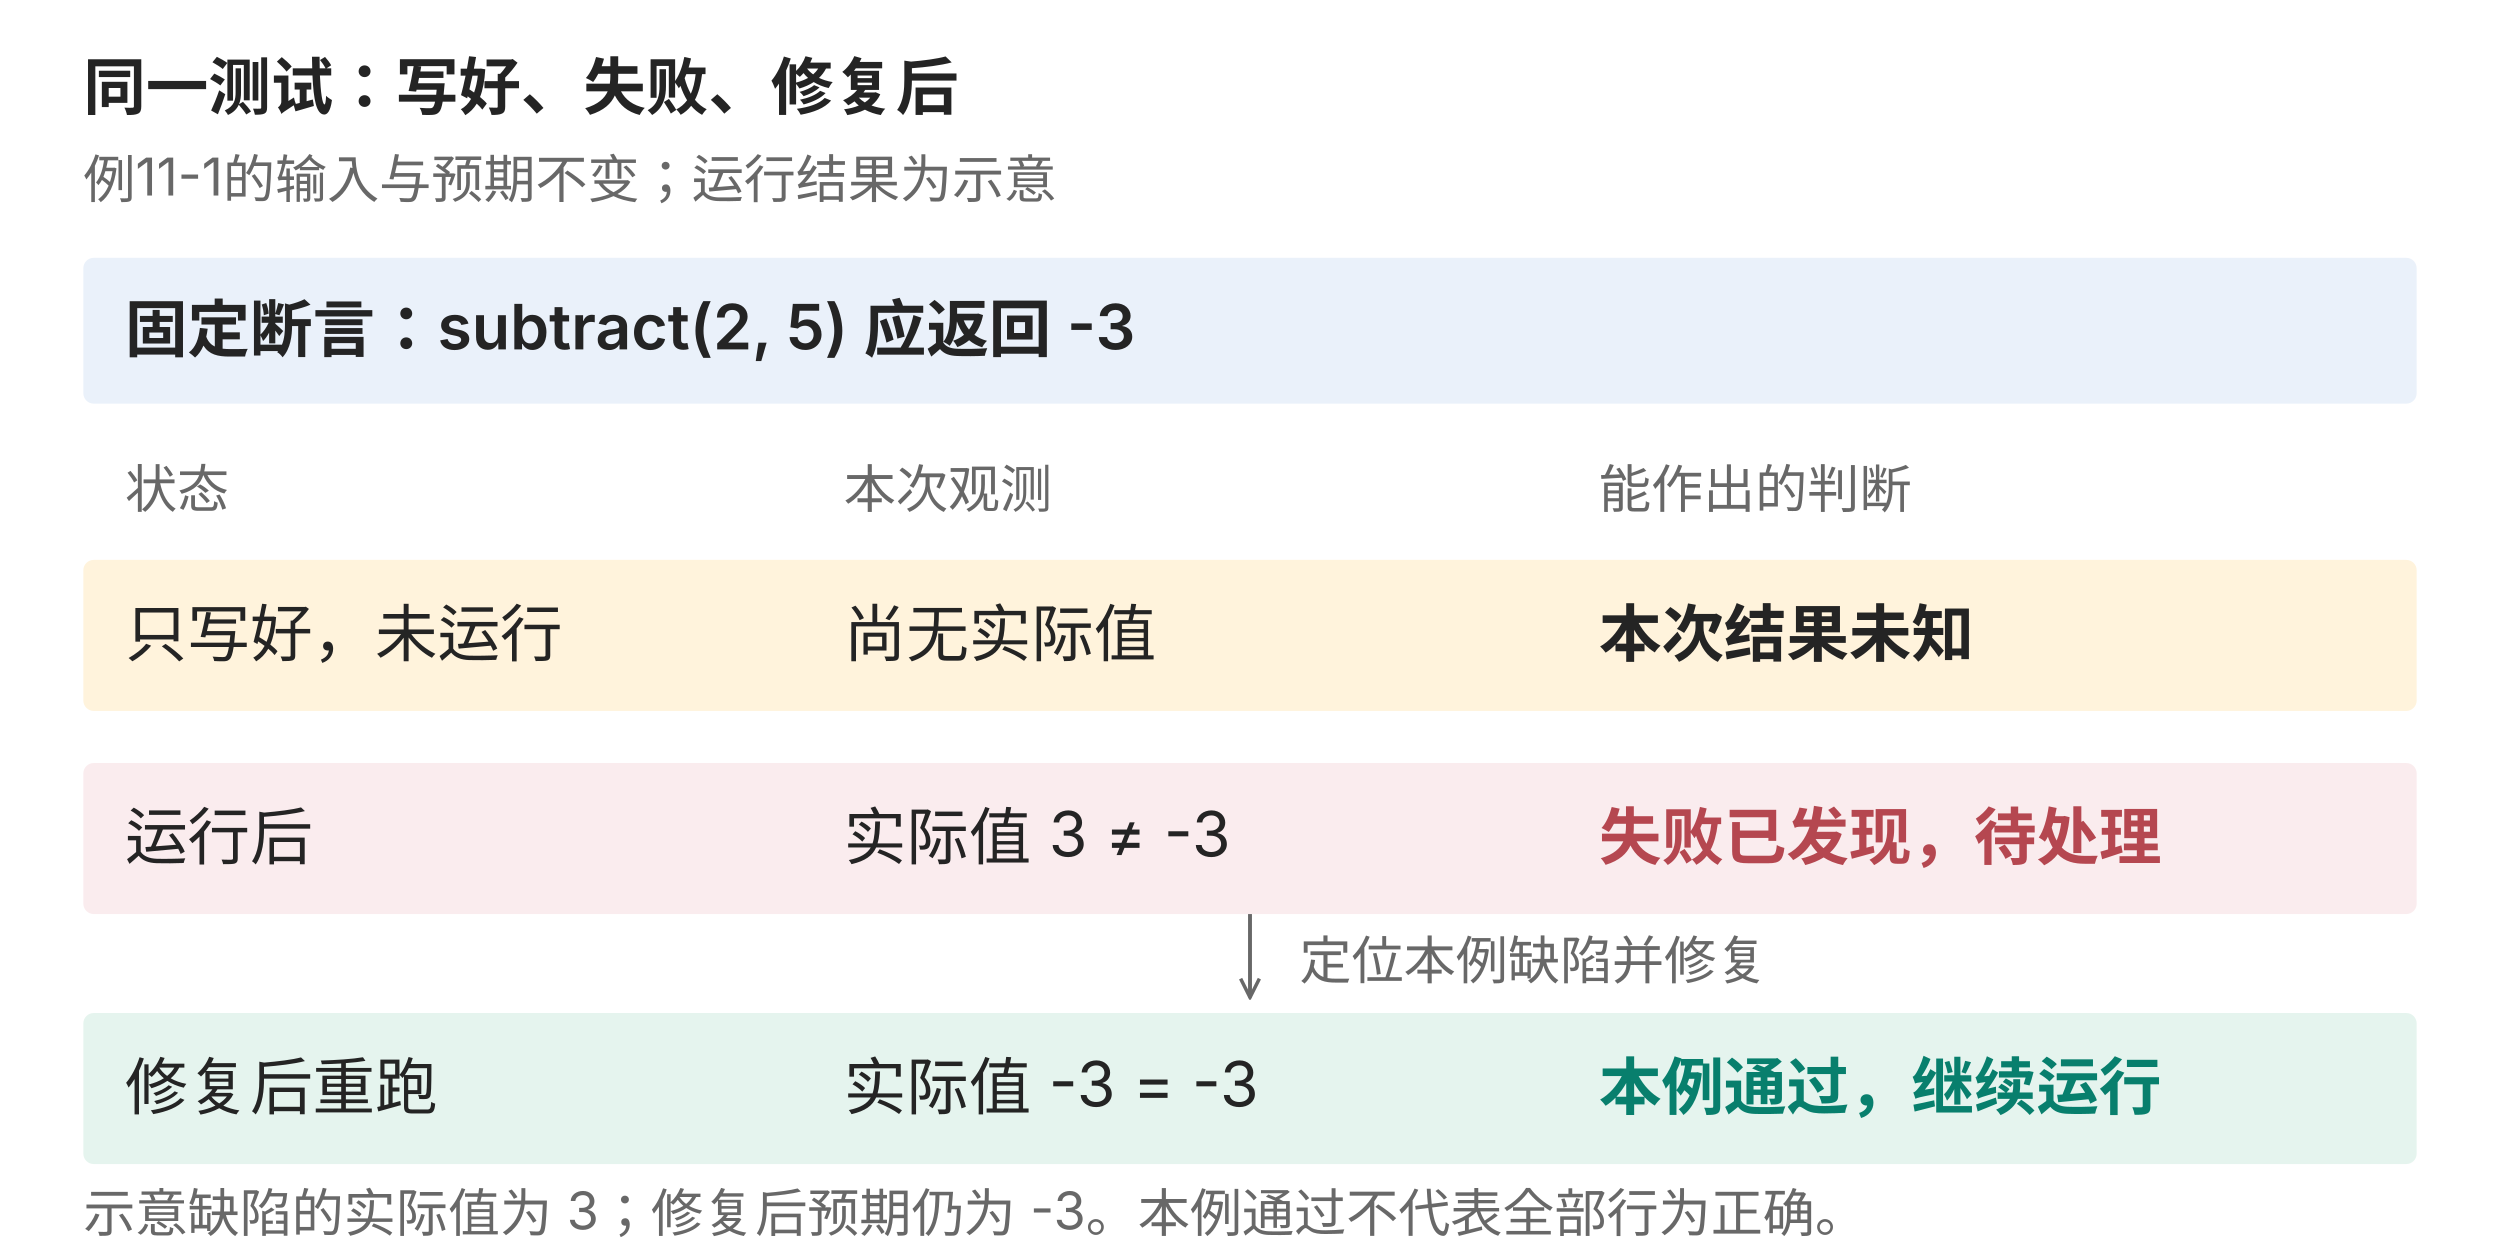
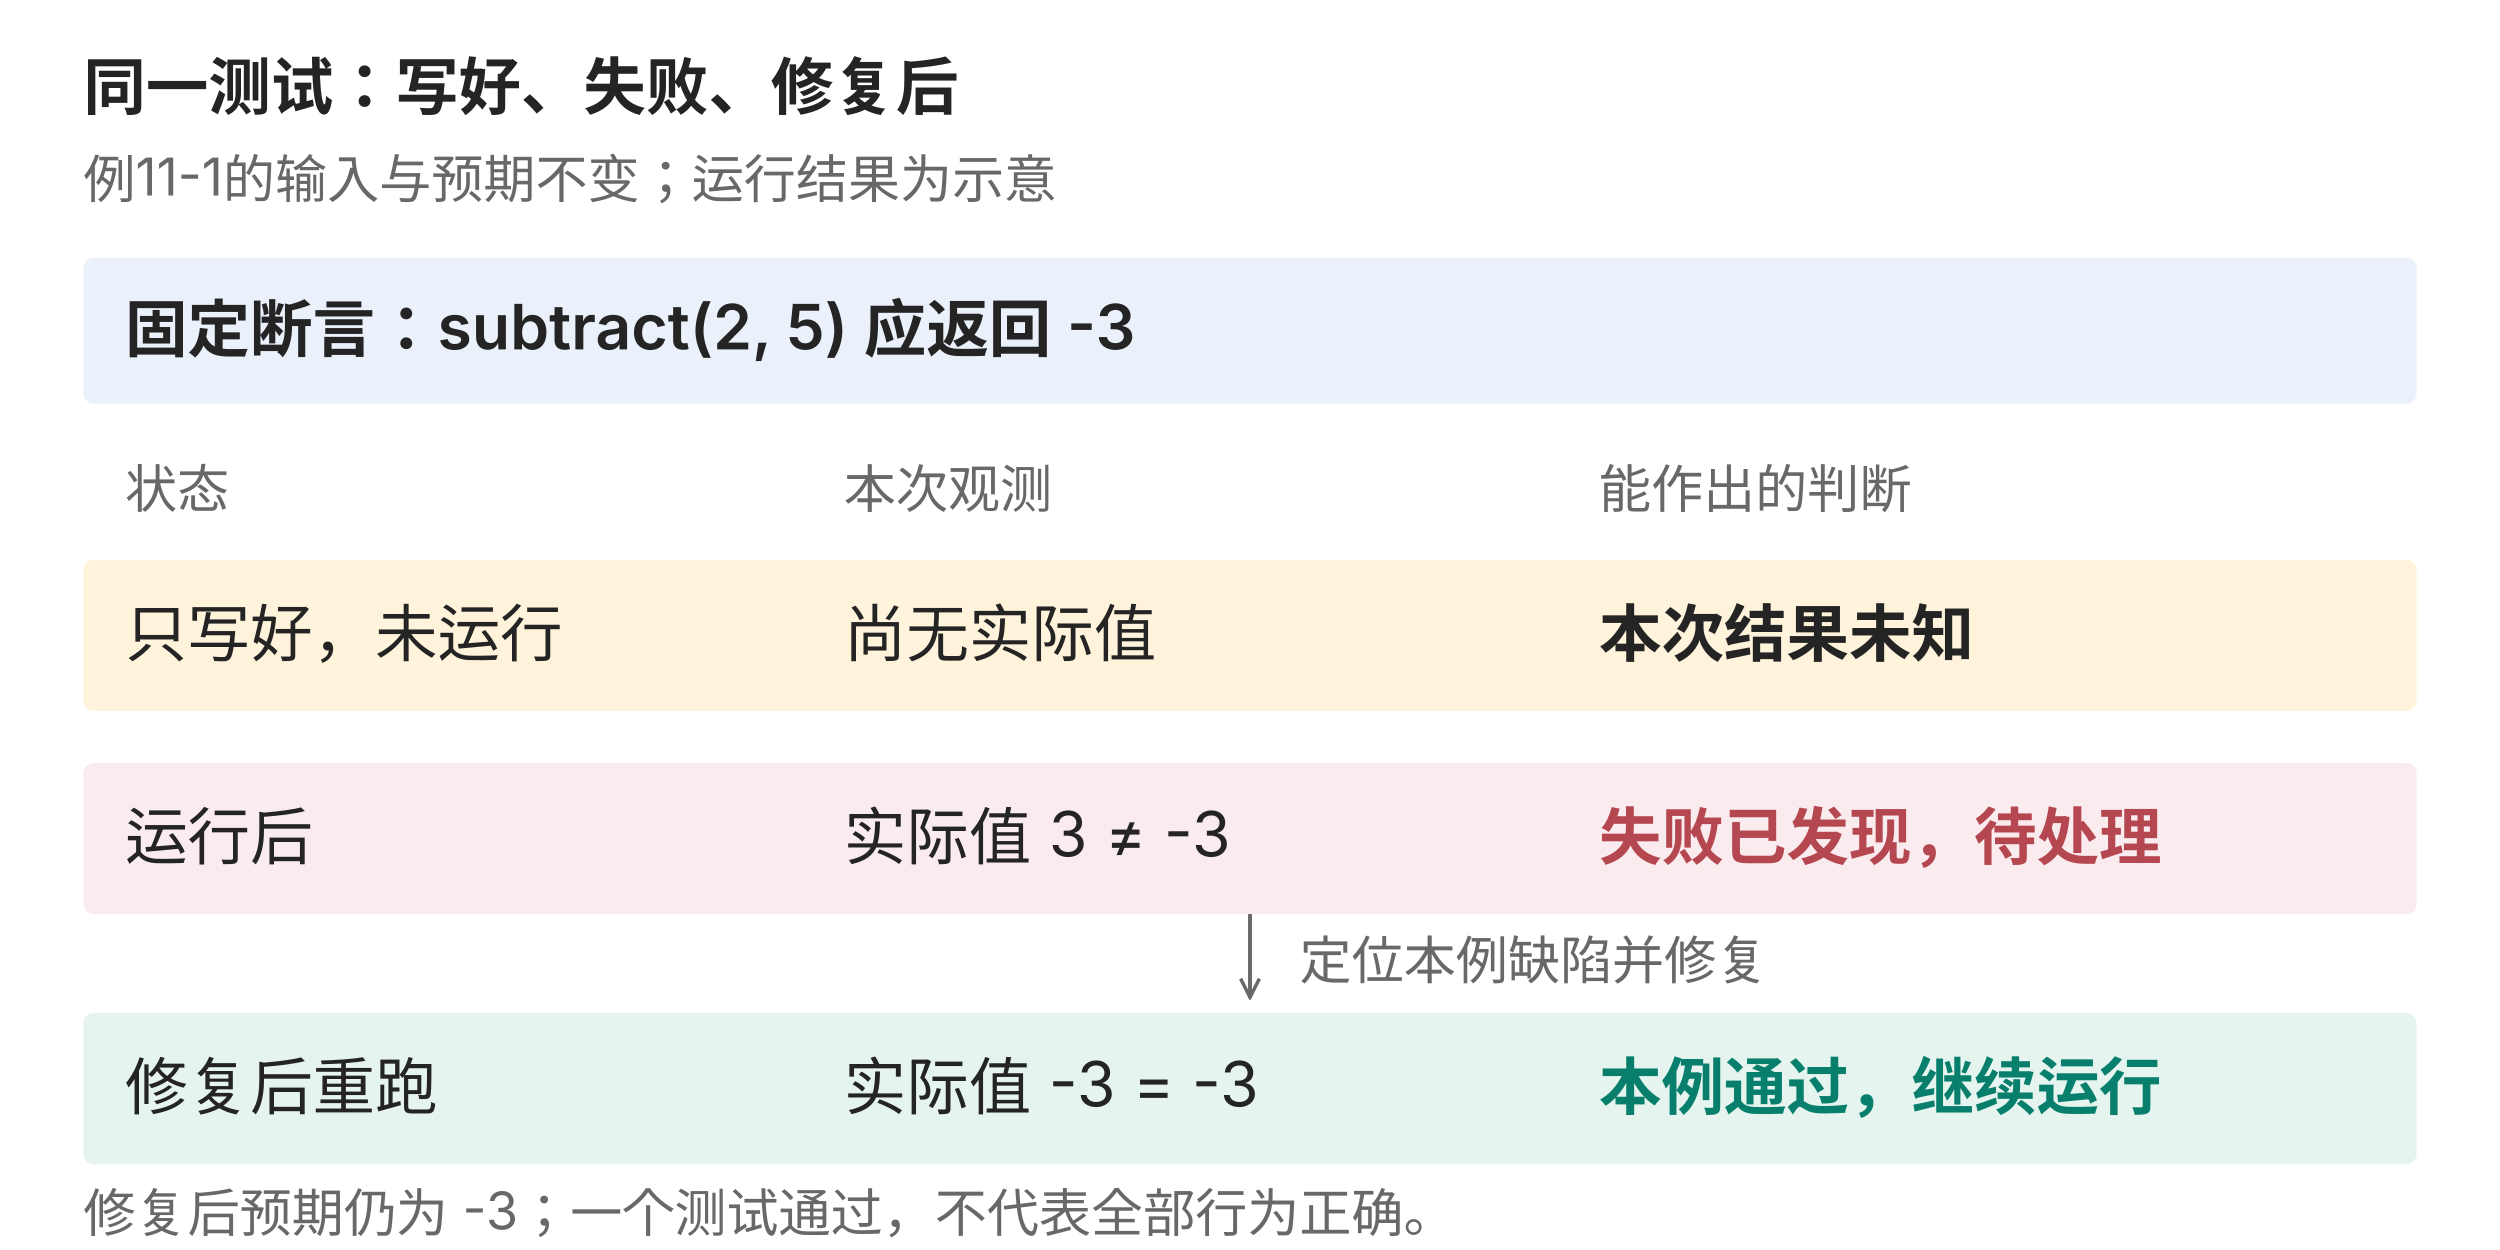
<svg xmlns="http://www.w3.org/2000/svg" width="960" height="480" viewBox="0 0 960 480" class="chapter-svg cg-ch11-01" data-layout="desktop" role="img" aria-labelledby="ch11-01-title ch11-01-desc">
  <style>
.cg-ch11-01[data-layout="desktop"] text{font-family:-apple-system,BlinkMacSystemFont,"Segoe UI","PingFang SC","Microsoft YaHei",sans-serif;font-size:24px;font-weight:400;letter-spacing:0;fill:var(--diagram-ink,#242424)}
.cg-ch11-01[data-layout="desktop"] .small{font-size:20px;fill:var(--diagram-muted,#686868)}
.cg-ch11-01[data-layout="desktop"] .strong{font-weight:600}
.cg-ch11-01[data-layout="desktop"] .danger{fill:var(--diagram-danger,#b54750)}
.cg-ch11-01[data-layout="desktop"] .primary{fill:var(--diagram-primary,#087f6d)}
.cg-ch11-01[data-layout="desktop"] .mono{font-family:ui-monospace,SFMono-Regular,Menlo,Consolas,monospace}
</style>
  <defs>
    <marker id="ch11-01-arrow" viewBox="0 0 10 10" refX="9" refY="5" markerWidth="9" markerHeight="9" markerUnits="userSpaceOnUse" orient="auto">
      <path d="M1 1L9 5L1 9" fill="none" stroke="var(--diagram-muted,#686868)" stroke-width="1.5" />
    </marker>
  </defs>
  <rect width="960" height="480" fill="var(--diagram-bg,#fff)" />
  <text x="32" y="42" class="strong" text-anchor="start">同一测试：写好、失败、修复后</text>
  <text x="32" y="76" class="small" text-anchor="start">例11-1的输入与预期不变；运行结果为示意</text>
  <rect x="32" y="99" width="896" height="56" rx="4" fill="var(--diagram-secondary-soft,#eaf1fa)" />
  <text x="48" y="135" class="strong" text-anchor="start" data-region="32 99 896 56">固定断言：subtract(2, 5) 应返回 -3</text>
  <text x="48" y="195" class="small" text-anchor="start">状态</text>
  <text x="324" y="195" class="small" text-anchor="start">本次观测</text>
  <text x="614" y="195" class="small" text-anchor="start">能作出的判断</text>
  <rect x="32" y="215" width="896" height="58" rx="4" fill="var(--diagram-warm-soft,#fff3dc)" />
  <text x="48" y="252" class="" text-anchor="start" data-region="40 215 252 58">只写好，未运行</text>
  <text x="324" y="252" class="" text-anchor="start" data-region="316 215 266 58">尚无实际值</text>
  <text x="614" y="252" class="strong " text-anchor="start" data-region="606 215 298 58">本次结果未知</text>
  <rect x="32" y="293" width="896" height="58" rx="4" fill="var(--diagram-danger-soft,#faecee)" />
  <text x="48" y="330" class="" text-anchor="start" data-region="40 293 252 58">运行后</text>
  <text x="324" y="330" class="" text-anchor="start" data-region="316 293 266 58">实际值 3 ≠ -3</text>
  <text x="614" y="330" class="strong danger" text-anchor="start" data-region="606 293 298 58">失败已发现，待处理</text>
  <rect x="32" y="389" width="896" height="58" rx="4" fill="var(--diagram-primary-soft,#e5f4ee)" />
  <text x="48" y="426" class="" text-anchor="start" data-region="40 389 252 58">修复后重跑</text>
  <text x="324" y="426" class="" text-anchor="start" data-region="316 389 266 58">实际值 -3 = -3</text>
  <text x="614" y="426" class="strong primary" text-anchor="start" data-region="606 389 298 58">本例通过，继续运行</text>
  <path d="M480 351V383" fill="none" stroke="var(--diagram-muted,#686868)" stroke-width="1.5" marker-end="url(#ch11-01-arrow)" />
  <text x="499" y="376" class="small" text-anchor="start">定位本例缺陷并修复</text>
-   <text x="32" y="473" class="small" text-anchor="start">示意缺陷的实际值为 3；修复后预期仍为 -3。本例通过不代表全部行为正确。</text>
+   <text x="32" y="473" class="small" text-anchor="start">修复后预期仍为 -3；一个测试通过，不代表全部行为正确。</text>
</svg>
